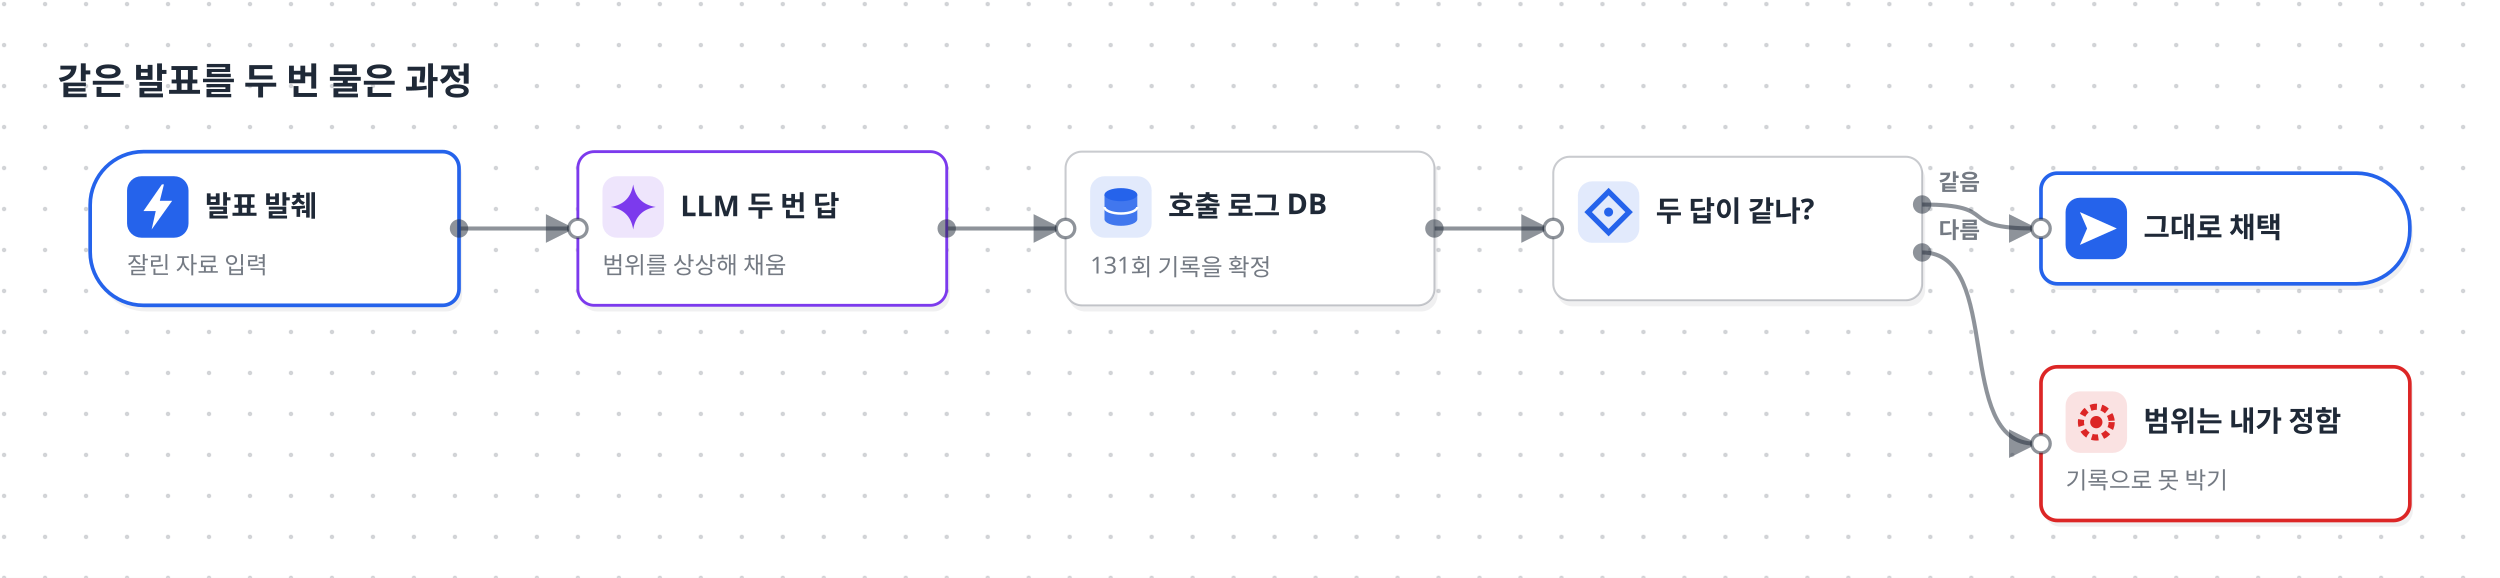
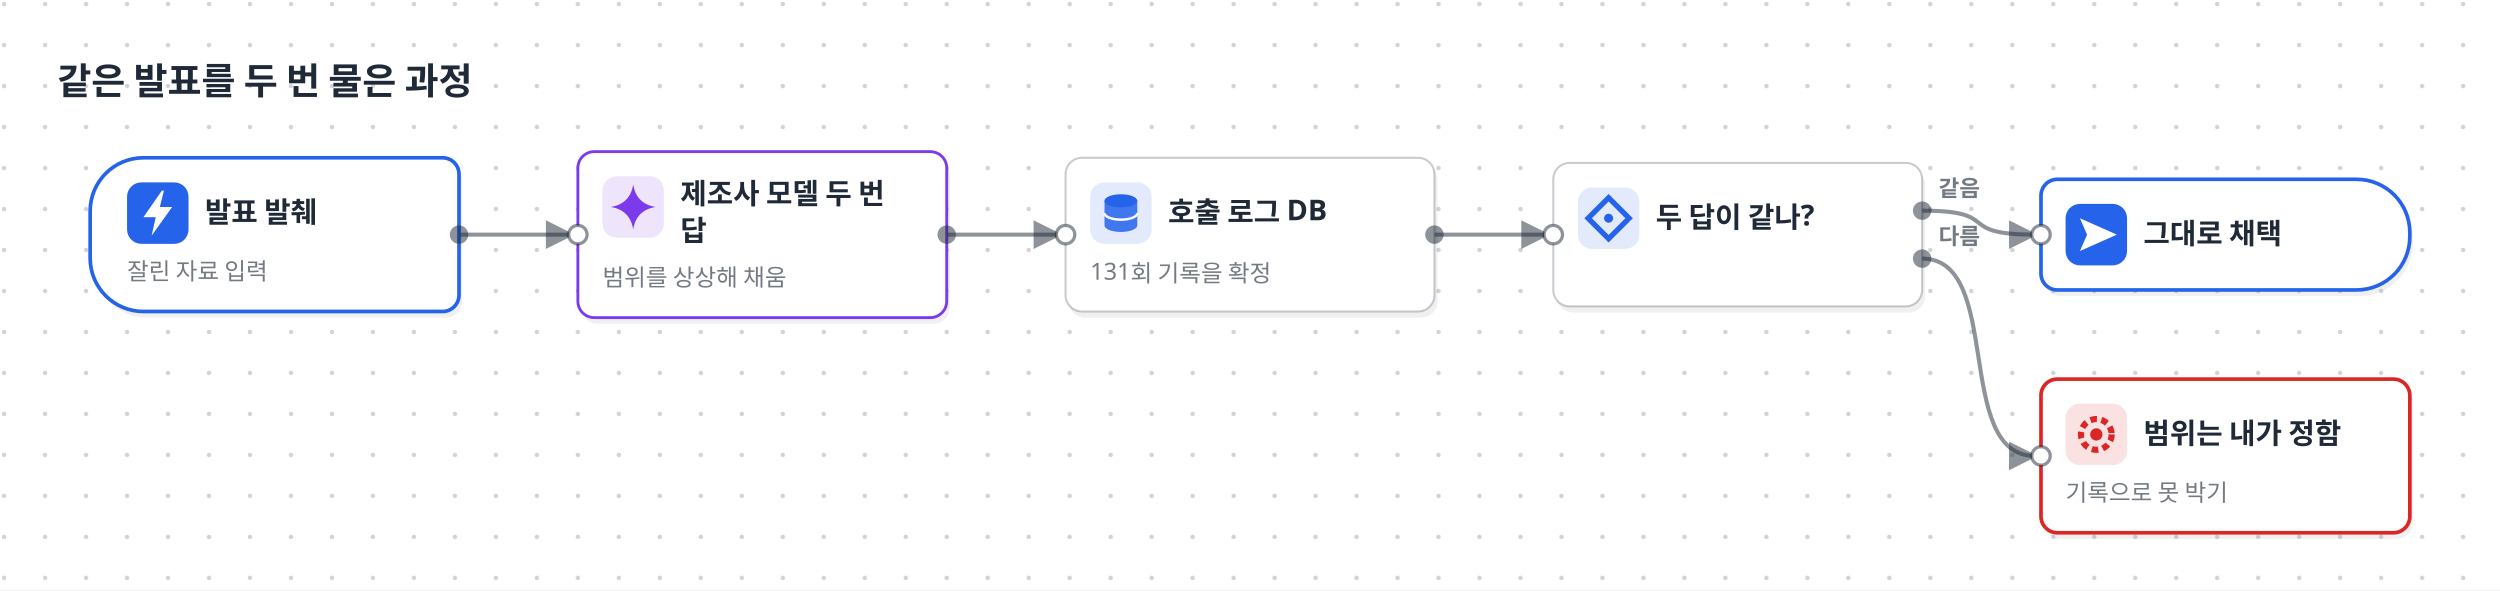
- <svg xmlns="http://www.w3.org/2000/svg" width="1220" height="282" viewBox="0 0 1220 282" font-family="'NanumSquare','Nanum Gothic','Apple SD Gothic Neo','Malgun Gothic',sans-serif" role="img">
+ <svg xmlns="http://www.w3.org/2000/svg" width="1220" height="288" viewBox="0 0 1220 288" font-family="'NanumSquare','Nanum Gothic','Apple SD Gothic Neo','Malgun Gothic',sans-serif" role="img">
  <defs>
    <pattern id="dots" width="20" height="20" patternUnits="userSpaceOnUse">
      <circle cx="2" cy="2" r="1.1" fill="#1f2937" fill-opacity="0.20" />
    </pattern>
    <marker id="ah" viewBox="0 0 10 10" refX="9" refY="5" markerWidth="7" markerHeight="7" orient="auto">
      <path d="M0,0 L10,5 L0,10 z" fill="#1f2937" fill-opacity="0.5" />
    </marker>
    <marker id="ahw" viewBox="0 0 10 10" refX="9" refY="5" markerWidth="7" markerHeight="7" orient="auto">
      <path d="M0,0 L10,5 L0,10 z" fill="#dc2626" />
    </marker>
  </defs>
-   <rect width="1220" height="282" fill="#ffffff" />
-   <rect width="1220" height="282" fill="url(#dots)" />
+   <rect width="1220" height="288" fill="#ffffff" />
+   <rect width="1220" height="288" fill="url(#dots)" />
  <text x="28" y="46" font-size="18" font-weight="700" fill="#1f2937">같은 발표를 두 번 물은 과정</text>
-   <path d="M224.0,111.5 C264.0,111.5 239.0,111.5 279.0,111.5" fill="none" stroke="#1f2937" stroke-opacity="0.5" stroke-width="2" marker-end="url(#ah)" />
-   <path d="M462.0,111.5 C502.0,111.5 477.0,111.5 517.0,111.5" fill="none" stroke="#1f2937" stroke-opacity="0.5" stroke-width="2" marker-end="url(#ah)" />
-   <path d="M700.0,111.5 C740.0,111.5 715.0,111.5 755.0,111.5" fill="none" stroke="#1f2937" stroke-opacity="0.5" stroke-width="2" marker-end="url(#ah)" />
-   <path d="M938.0,99.8 C978.0,99.8 953.0,111.5 993.0,111.5" fill="none" stroke="#1f2937" stroke-opacity="0.5" stroke-width="2" marker-end="url(#ah)" />
-   <path d="M938.0,123.2 C978.0,123.2 953.0,216.5 993.0,216.5" fill="none" stroke="#1f2937" stroke-opacity="0.5" stroke-width="2" marker-end="url(#ah)" />
-   <path d="M71.5,77.0 H217.5 A8,8 0 0 1 225.5,85.0 V144.0 A8,8 0 0 1 217.5,152.0 H71.5 A26,26 0 0 1 45.5,126.0 V103.0 A26,26 0 0 1 71.5,77.0 Z" fill="#1f2937" fill-opacity="0.07" />
-   <path d="M70.0,74.0 H216.0 A8,8 0 0 1 224.0,82.0 V141.0 A8,8 0 0 1 216.0,149.0 H70.0 A26,26 0 0 1 44.0,123.0 V100.0 A26,26 0 0 1 70.0,74.0 Z" fill="#ffffff" stroke="#2563eb" stroke-width="1.8" />
-   <rect x="62.0" y="86.0" width="30" height="30" rx="7" fill="#2563eb" fill-opacity="1" />
-   <polygon points="79.0,90.0 70.0,103.0 76.0,103.0 74.0,112.0 84.0,98.0 78.0,98.0 80.0,90.0" fill="#ffffff" />
-   <text x="100.0" y="105.5" font-size="14" font-weight="700" fill="#1f2937">발표 발췌</text>
-   <text x="62.0" y="133.5" font-size="11.5" fill="#1f2937" fill-opacity="0.62">잘린 자료 입력</text>
-   <circle cx="224.0" cy="111.5" r="4.5" fill="#1f2937" fill-opacity="0.5" />
-   <path d="M291.5,77.0 H455.5 A8,8 0 0 1 463.5,85.0 V144.0 A8,8 0 0 1 455.5,152.0 H291.5 A8,8 0 0 1 283.5,144.0 V85.0 A8,8 0 0 1 291.5,77.0 Z" fill="#1f2937" fill-opacity="0.07" />
-   <path d="M290.0,74.0 H454.0 A8,8 0 0 1 462.0,82.0 V141.0 A8,8 0 0 1 454.0,149.0 H290.0 A8,8 0 0 1 282.0,141.0 V82.0 A8,8 0 0 1 290.0,74.0 Z" fill="#ffffff" stroke="#7c3aed" stroke-width="1.4" />
+   <path d="M224.0,114.5 C264.0,114.5 239.0,114.5 279.0,114.5" fill="none" stroke="#1f2937" stroke-opacity="0.5" stroke-width="2" marker-end="url(#ah)" />
+   <path d="M462.0,114.5 C502.0,114.5 477.0,114.5 517.0,114.5" fill="none" stroke="#1f2937" stroke-opacity="0.5" stroke-width="2" marker-end="url(#ah)" />
+   <path d="M700.0,114.5 C740.0,114.5 715.0,114.5 755.0,114.5" fill="none" stroke="#1f2937" stroke-opacity="0.5" stroke-width="2" marker-end="url(#ah)" />
+   <path d="M938.0,102.8 C978.0,102.8 953.0,114.5 993.0,114.5" fill="none" stroke="#1f2937" stroke-opacity="0.5" stroke-width="2" marker-end="url(#ah)" />
+   <path d="M938.0,126.2 C978.0,126.2 953.0,222.5 993.0,222.5" fill="none" stroke="#1f2937" stroke-opacity="0.5" stroke-width="2" marker-end="url(#ah)" />
+   <path d="M71.5,80.0 H217.5 A8,8 0 0 1 225.5,88.0 V147.0 A8,8 0 0 1 217.5,155.0 H71.5 A26,26 0 0 1 45.5,129.0 V106.0 A26,26 0 0 1 71.5,80.0 Z" fill="#1f2937" fill-opacity="0.07" />
+   <path d="M70.0,77.0 H216.0 A8,8 0 0 1 224.0,85.0 V144.0 A8,8 0 0 1 216.0,152.0 H70.0 A26,26 0 0 1 44.0,126.0 V103.0 A26,26 0 0 1 70.0,77.0 Z" fill="#ffffff" stroke="#2563eb" stroke-width="1.8" />
+   <rect x="62.0" y="89.0" width="30" height="30" rx="7" fill="#2563eb" fill-opacity="1" />
+   <polygon points="79.0,93.0 70.0,106.0 76.0,106.0 74.0,115.0 84.0,101.0 78.0,101.0 80.0,93.0" fill="#ffffff" />
+   <text x="100.0" y="108.5" font-size="14" font-weight="700" fill="#1f2937">발표 발췌</text>
+   <text x="62.0" y="136.5" font-size="11.5" fill="#1f2937" fill-opacity="0.62">잘린 자료 입력</text>
+   <circle cx="224.0" cy="114.5" r="4.5" fill="#1f2937" fill-opacity="0.5" />
+   <path d="M291.5,77.0 H455.5 A8,8 0 0 1 463.5,85.0 V150.0 A8,8 0 0 1 455.5,158.0 H291.5 A8,8 0 0 1 283.5,150.0 V85.0 A8,8 0 0 1 291.5,77.0 Z" fill="#1f2937" fill-opacity="0.07" />
+   <path d="M290.0,74.0 H454.0 A8,8 0 0 1 462.0,82.0 V147.0 A8,8 0 0 1 454.0,155.0 H290.0 A8,8 0 0 1 282.0,147.0 V82.0 A8,8 0 0 1 290.0,74.0 Z" fill="#ffffff" stroke="#7c3aed" stroke-width="1.4" />
  <rect x="294.0" y="86.0" width="30" height="30" rx="7" fill="#7c3aed" fill-opacity="0.13" />
  <path d="M309.0,90.0 Q310.5,99.5 320.0,101.0 Q310.5,102.5 309.0,112.0 Q307.5,102.5 298.0,101.0 Q307.5,99.5 309.0,90.0 Z" fill="#7c3aed" />
-   <text x="332.0" y="105.5" font-size="14" font-weight="700" fill="#1f2937">LLM 두 번 답</text>
-   <text x="294.0" y="133.5" font-size="11.5" fill="#1f2937" fill-opacity="0.62">범위를 상상해 채움</text>
-   <circle cx="282.0" cy="111.5" r="4.5" fill="#ffffff" stroke="#1f2937" stroke-opacity="0.5" stroke-width="1.6" />
-   <circle cx="462.0" cy="111.5" r="4.5" fill="#1f2937" fill-opacity="0.5" />
-   <path d="M529.5,77.0 H693.5 A8,8 0 0 1 701.5,85.0 V144.0 A8,8 0 0 1 693.5,152.0 H529.5 A8,8 0 0 1 521.5,144.0 V85.0 A8,8 0 0 1 529.5,77.0 Z" fill="#1f2937" fill-opacity="0.07" />
-   <path d="M528.0,74.0 H692.0 A8,8 0 0 1 700.0,82.0 V141.0 A8,8 0 0 1 692.0,149.0 H528.0 A8,8 0 0 1 520.0,141.0 V82.0 A8,8 0 0 1 528.0,74.0 Z" fill="#ffffff" stroke="#1f2937" stroke-opacity="0.24" stroke-width="1" />
-   <rect x="532.0" y="86.0" width="30" height="30" rx="7" fill="#2563eb" fill-opacity="0.13" />
-   <path d="M539.0,95.0 V107.0 A8,3.2 0 0 0 555.0,107.0 V95.0" fill="#2563eb" fill-opacity="0.85" />
-   <ellipse cx="547.0" cy="95.0" rx="8" ry="3.2" fill="#2563eb" />
-   <path d="M539.0,101.0 A8,3.2 0 0 0 555.0,101.0" fill="none" stroke="#ffffff" stroke-width="1.2" />
-   <text x="570.0" y="105.5" font-size="14" font-weight="700" fill="#1f2937">호출 로그 DB</text>
-   <text x="532.0" y="133.5" font-size="11.5" fill="#1f2937" fill-opacity="0.62">131회 기록을 확정</text>
-   <circle cx="520.0" cy="111.5" r="4.5" fill="#ffffff" stroke="#1f2937" stroke-opacity="0.5" stroke-width="1.6" />
-   <circle cx="700.0" cy="111.5" r="4.5" fill="#1f2937" fill-opacity="0.5" />
-   <path d="M767.5,79.5 H931.5 A8,8 0 0 1 939.5,87.5 V141.5 A8,8 0 0 1 931.5,149.5 H767.5 A8,8 0 0 1 759.5,141.5 V87.5 A8,8 0 0 1 767.5,79.5 Z" fill="#1f2937" fill-opacity="0.07" />
-   <path d="M766.0,76.5 H930.0 A8,8 0 0 1 938.0,84.5 V138.5 A8,8 0 0 1 930.0,146.5 H766.0 A8,8 0 0 1 758.0,138.5 V84.5 A8,8 0 0 1 766.0,76.5 Z" fill="#ffffff" stroke="#1f2937" stroke-opacity="0.24" stroke-width="1" />
-   <rect x="770.0" y="88.5" width="30" height="30" rx="7" fill="#2563eb" fill-opacity="0.13" />
-   <polygon points="785.0,93.5 795.0,103.5 785.0,113.5 775.0,103.5" fill="none" stroke="#2563eb" stroke-width="2.6" />
-   <circle cx="785.0" cy="103.5" r="2.2" fill="#2563eb" />
-   <text x="808.0" y="108.0" font-size="14" font-weight="700" fill="#1f2937">두 답이 같나?</text>
-   <circle cx="758.0" cy="111.5" r="4.5" fill="#ffffff" stroke="#1f2937" stroke-opacity="0.5" stroke-width="1.6" />
-   <circle cx="938.0" cy="99.8" r="4.5" fill="#1f2937" fill-opacity="0.5" />
-   <text x="946.0" y="92.8" font-size="11" font-weight="700" fill="#1f2937" fill-opacity="0.62">같음</text>
-   <circle cx="938.0" cy="123.2" r="4.5" fill="#1f2937" fill-opacity="0.5" />
-   <text x="946.0" y="116.2" font-size="11" font-weight="700" fill="#1f2937" fill-opacity="0.62">다름</text>
-   <path d="M1005.5,87.5 H1151.5 A26,26 0 0 1 1177.5,113.5 V115.5 A26,26 0 0 1 1151.5,141.5 H1005.5 A8,8 0 0 1 997.5,133.5 V95.5 A8,8 0 0 1 1005.5,87.5 Z" fill="#1f2937" fill-opacity="0.07" />
-   <path d="M1004.0,84.5 H1150.0 A26,26 0 0 1 1176.0,110.5 V112.5 A26,26 0 0 1 1150.0,138.5 H1004.0 A8,8 0 0 1 996.0,130.5 V92.5 A8,8 0 0 1 1004.0,84.5 Z" fill="#ffffff" stroke="#2563eb" stroke-width="1.8" />
-   <rect x="1008.0" y="96.5" width="30" height="30" rx="7" fill="#2563eb" fill-opacity="1" />
-   <polygon points="1015.0,103.5 1033.0,111.5 1015.0,119.5 1018.5,111.5" fill="#ffffff" />
-   <text x="1046.0" y="116.0" font-size="14" font-weight="700" fill="#1f2937">그대로 채택</text>
-   <circle cx="996.0" cy="111.5" r="4.5" fill="#ffffff" stroke="#1f2937" stroke-opacity="0.5" stroke-width="1.6" />
-   <path d="M1005.5,182.0 H1169.5 A8,8 0 0 1 1177.5,190.0 V249.0 A8,8 0 0 1 1169.5,257.0 H1005.5 A8,8 0 0 1 997.5,249.0 V190.0 A8,8 0 0 1 1005.5,182.0 Z" fill="#1f2937" fill-opacity="0.07" />
-   <path d="M1004.0,179.0 H1168.0 A8,8 0 0 1 1176.0,187.0 V246.0 A8,8 0 0 1 1168.0,254.0 H1004.0 A8,8 0 0 1 996.0,246.0 V187.0 A8,8 0 0 1 1004.0,179.0 Z" fill="#ffffff" stroke="#dc2626" stroke-width="1.8" />
-   <rect x="1008.0" y="191.0" width="30" height="30" rx="7" fill="#dc2626" fill-opacity="0.13" />
-   <circle cx="1023.0" cy="206.0" r="7.5" fill="none" stroke="#dc2626" stroke-width="3" stroke-dasharray="3.2 2.2" />
-   <circle cx="1023.0" cy="206.0" r="3" fill="#dc2626" />
-   <text x="1046.0" y="210.5" font-size="14" font-weight="700" fill="#1f2937">범위는 내가 정함</text>
-   <text x="1008.0" y="238.5" font-size="11.5" fill="#1f2937" fill-opacity="0.62">기록으로 못 박기</text>
-   <circle cx="996.0" cy="216.5" r="4.5" fill="#ffffff" stroke="#1f2937" stroke-opacity="0.5" stroke-width="1.6" />
+   <text x="332.0" y="99.5" font-size="14" font-weight="700" fill="#1f2937">제조사 모델 두 번</text>
+   <text x="332.0" y="117.5" font-size="14" font-weight="700" fill="#1f2937">답</text>
+   <text x="294.0" y="139.5" font-size="11.5" fill="#1f2937" fill-opacity="0.62">범위를 상상해 채움</text>
+   <circle cx="282.0" cy="114.5" r="4.5" fill="#ffffff" stroke="#1f2937" stroke-opacity="0.5" stroke-width="1.6" />
+   <circle cx="462.0" cy="114.5" r="4.5" fill="#1f2937" fill-opacity="0.5" />
+   <path d="M529.5,80.0 H693.5 A8,8 0 0 1 701.5,88.0 V147.0 A8,8 0 0 1 693.5,155.0 H529.5 A8,8 0 0 1 521.5,147.0 V88.0 A8,8 0 0 1 529.5,80.0 Z" fill="#1f2937" fill-opacity="0.07" />
+   <path d="M528.0,77.0 H692.0 A8,8 0 0 1 700.0,85.0 V144.0 A8,8 0 0 1 692.0,152.0 H528.0 A8,8 0 0 1 520.0,144.0 V85.0 A8,8 0 0 1 528.0,77.0 Z" fill="#ffffff" stroke="#1f2937" stroke-opacity="0.24" stroke-width="1" />
+   <rect x="532.0" y="89.0" width="30" height="30" rx="7" fill="#2563eb" fill-opacity="0.13" />
+   <path d="M539.0,98.0 V110.0 A8,3.2 0 0 0 555.0,110.0 V98.0" fill="#2563eb" fill-opacity="0.85" />
+   <ellipse cx="547.0" cy="98.0" rx="8" ry="3.2" fill="#2563eb" />
+   <path d="M539.0,104.0 A8,3.2 0 0 0 555.0,104.0" fill="none" stroke="#ffffff" stroke-width="1.2" />
+   <text x="570.0" y="108.5" font-size="14" font-weight="700" fill="#1f2937">호출 로그 DB</text>
+   <text x="532.0" y="136.5" font-size="11.5" fill="#1f2937" fill-opacity="0.62">131회 기록을 확정</text>
+   <circle cx="520.0" cy="114.5" r="4.5" fill="#ffffff" stroke="#1f2937" stroke-opacity="0.5" stroke-width="1.6" />
+   <circle cx="700.0" cy="114.5" r="4.5" fill="#1f2937" fill-opacity="0.5" />
+   <path d="M767.5,82.5 H931.5 A8,8 0 0 1 939.5,90.5 V144.5 A8,8 0 0 1 931.5,152.5 H767.5 A8,8 0 0 1 759.5,144.5 V90.5 A8,8 0 0 1 767.5,82.5 Z" fill="#1f2937" fill-opacity="0.07" />
+   <path d="M766.0,79.5 H930.0 A8,8 0 0 1 938.0,87.5 V141.5 A8,8 0 0 1 930.0,149.5 H766.0 A8,8 0 0 1 758.0,141.5 V87.5 A8,8 0 0 1 766.0,79.5 Z" fill="#ffffff" stroke="#1f2937" stroke-opacity="0.24" stroke-width="1" />
+   <rect x="770.0" y="91.5" width="30" height="30" rx="7" fill="#2563eb" fill-opacity="0.13" />
+   <polygon points="785.0,96.5 795.0,106.5 785.0,116.5 775.0,106.5" fill="none" stroke="#2563eb" stroke-width="2.6" />
+   <circle cx="785.0" cy="106.5" r="2.2" fill="#2563eb" />
+   <text x="808.0" y="111.0" font-size="14" font-weight="700" fill="#1f2937">두 답이 같나?</text>
+   <circle cx="758.0" cy="114.5" r="4.5" fill="#ffffff" stroke="#1f2937" stroke-opacity="0.5" stroke-width="1.6" />
+   <circle cx="938.0" cy="102.8" r="4.5" fill="#1f2937" fill-opacity="0.5" />
+   <text x="946.0" y="95.8" font-size="11" font-weight="700" fill="#1f2937" fill-opacity="0.62">같음</text>
+   <circle cx="938.0" cy="126.2" r="4.5" fill="#1f2937" fill-opacity="0.5" />
+   <text x="946.0" y="119.2" font-size="11" font-weight="700" fill="#1f2937" fill-opacity="0.62">다름</text>
+   <path d="M1005.5,90.5 H1151.5 A26,26 0 0 1 1177.5,116.5 V118.5 A26,26 0 0 1 1151.5,144.5 H1005.5 A8,8 0 0 1 997.5,136.5 V98.5 A8,8 0 0 1 1005.5,90.5 Z" fill="#1f2937" fill-opacity="0.07" />
+   <path d="M1004.0,87.5 H1150.0 A26,26 0 0 1 1176.0,113.5 V115.5 A26,26 0 0 1 1150.0,141.5 H1004.0 A8,8 0 0 1 996.0,133.5 V95.5 A8,8 0 0 1 1004.0,87.5 Z" fill="#ffffff" stroke="#2563eb" stroke-width="1.8" />
+   <rect x="1008.0" y="99.5" width="30" height="30" rx="7" fill="#2563eb" fill-opacity="1" />
+   <polygon points="1015.0,106.5 1033.0,114.5 1015.0,122.5 1018.5,114.5" fill="#ffffff" />
+   <text x="1046.0" y="119.0" font-size="14" font-weight="700" fill="#1f2937">그대로 채택</text>
+   <circle cx="996.0" cy="114.5" r="4.5" fill="#ffffff" stroke="#1f2937" stroke-opacity="0.5" stroke-width="1.6" />
+   <path d="M1005.5,188.0 H1169.5 A8,8 0 0 1 1177.5,196.0 V255.0 A8,8 0 0 1 1169.5,263.0 H1005.5 A8,8 0 0 1 997.5,255.0 V196.0 A8,8 0 0 1 1005.5,188.0 Z" fill="#1f2937" fill-opacity="0.07" />
+   <path d="M1004.0,185.0 H1168.0 A8,8 0 0 1 1176.0,193.0 V252.0 A8,8 0 0 1 1168.0,260.0 H1004.0 A8,8 0 0 1 996.0,252.0 V193.0 A8,8 0 0 1 1004.0,185.0 Z" fill="#ffffff" stroke="#dc2626" stroke-width="1.8" />
+   <rect x="1008.0" y="197.0" width="30" height="30" rx="7" fill="#dc2626" fill-opacity="0.13" />
+   <circle cx="1023.0" cy="212.0" r="7.5" fill="none" stroke="#dc2626" stroke-width="3" stroke-dasharray="3.2 2.2" />
+   <circle cx="1023.0" cy="212.0" r="3" fill="#dc2626" />
+   <text x="1046.0" y="216.5" font-size="14" font-weight="700" fill="#1f2937">범위는 내가 정함</text>
+   <text x="1008.0" y="244.5" font-size="11.5" fill="#1f2937" fill-opacity="0.62">기록으로 못 박기</text>
+   <circle cx="996.0" cy="222.5" r="4.5" fill="#ffffff" stroke="#1f2937" stroke-opacity="0.5" stroke-width="1.6" />
</svg>
